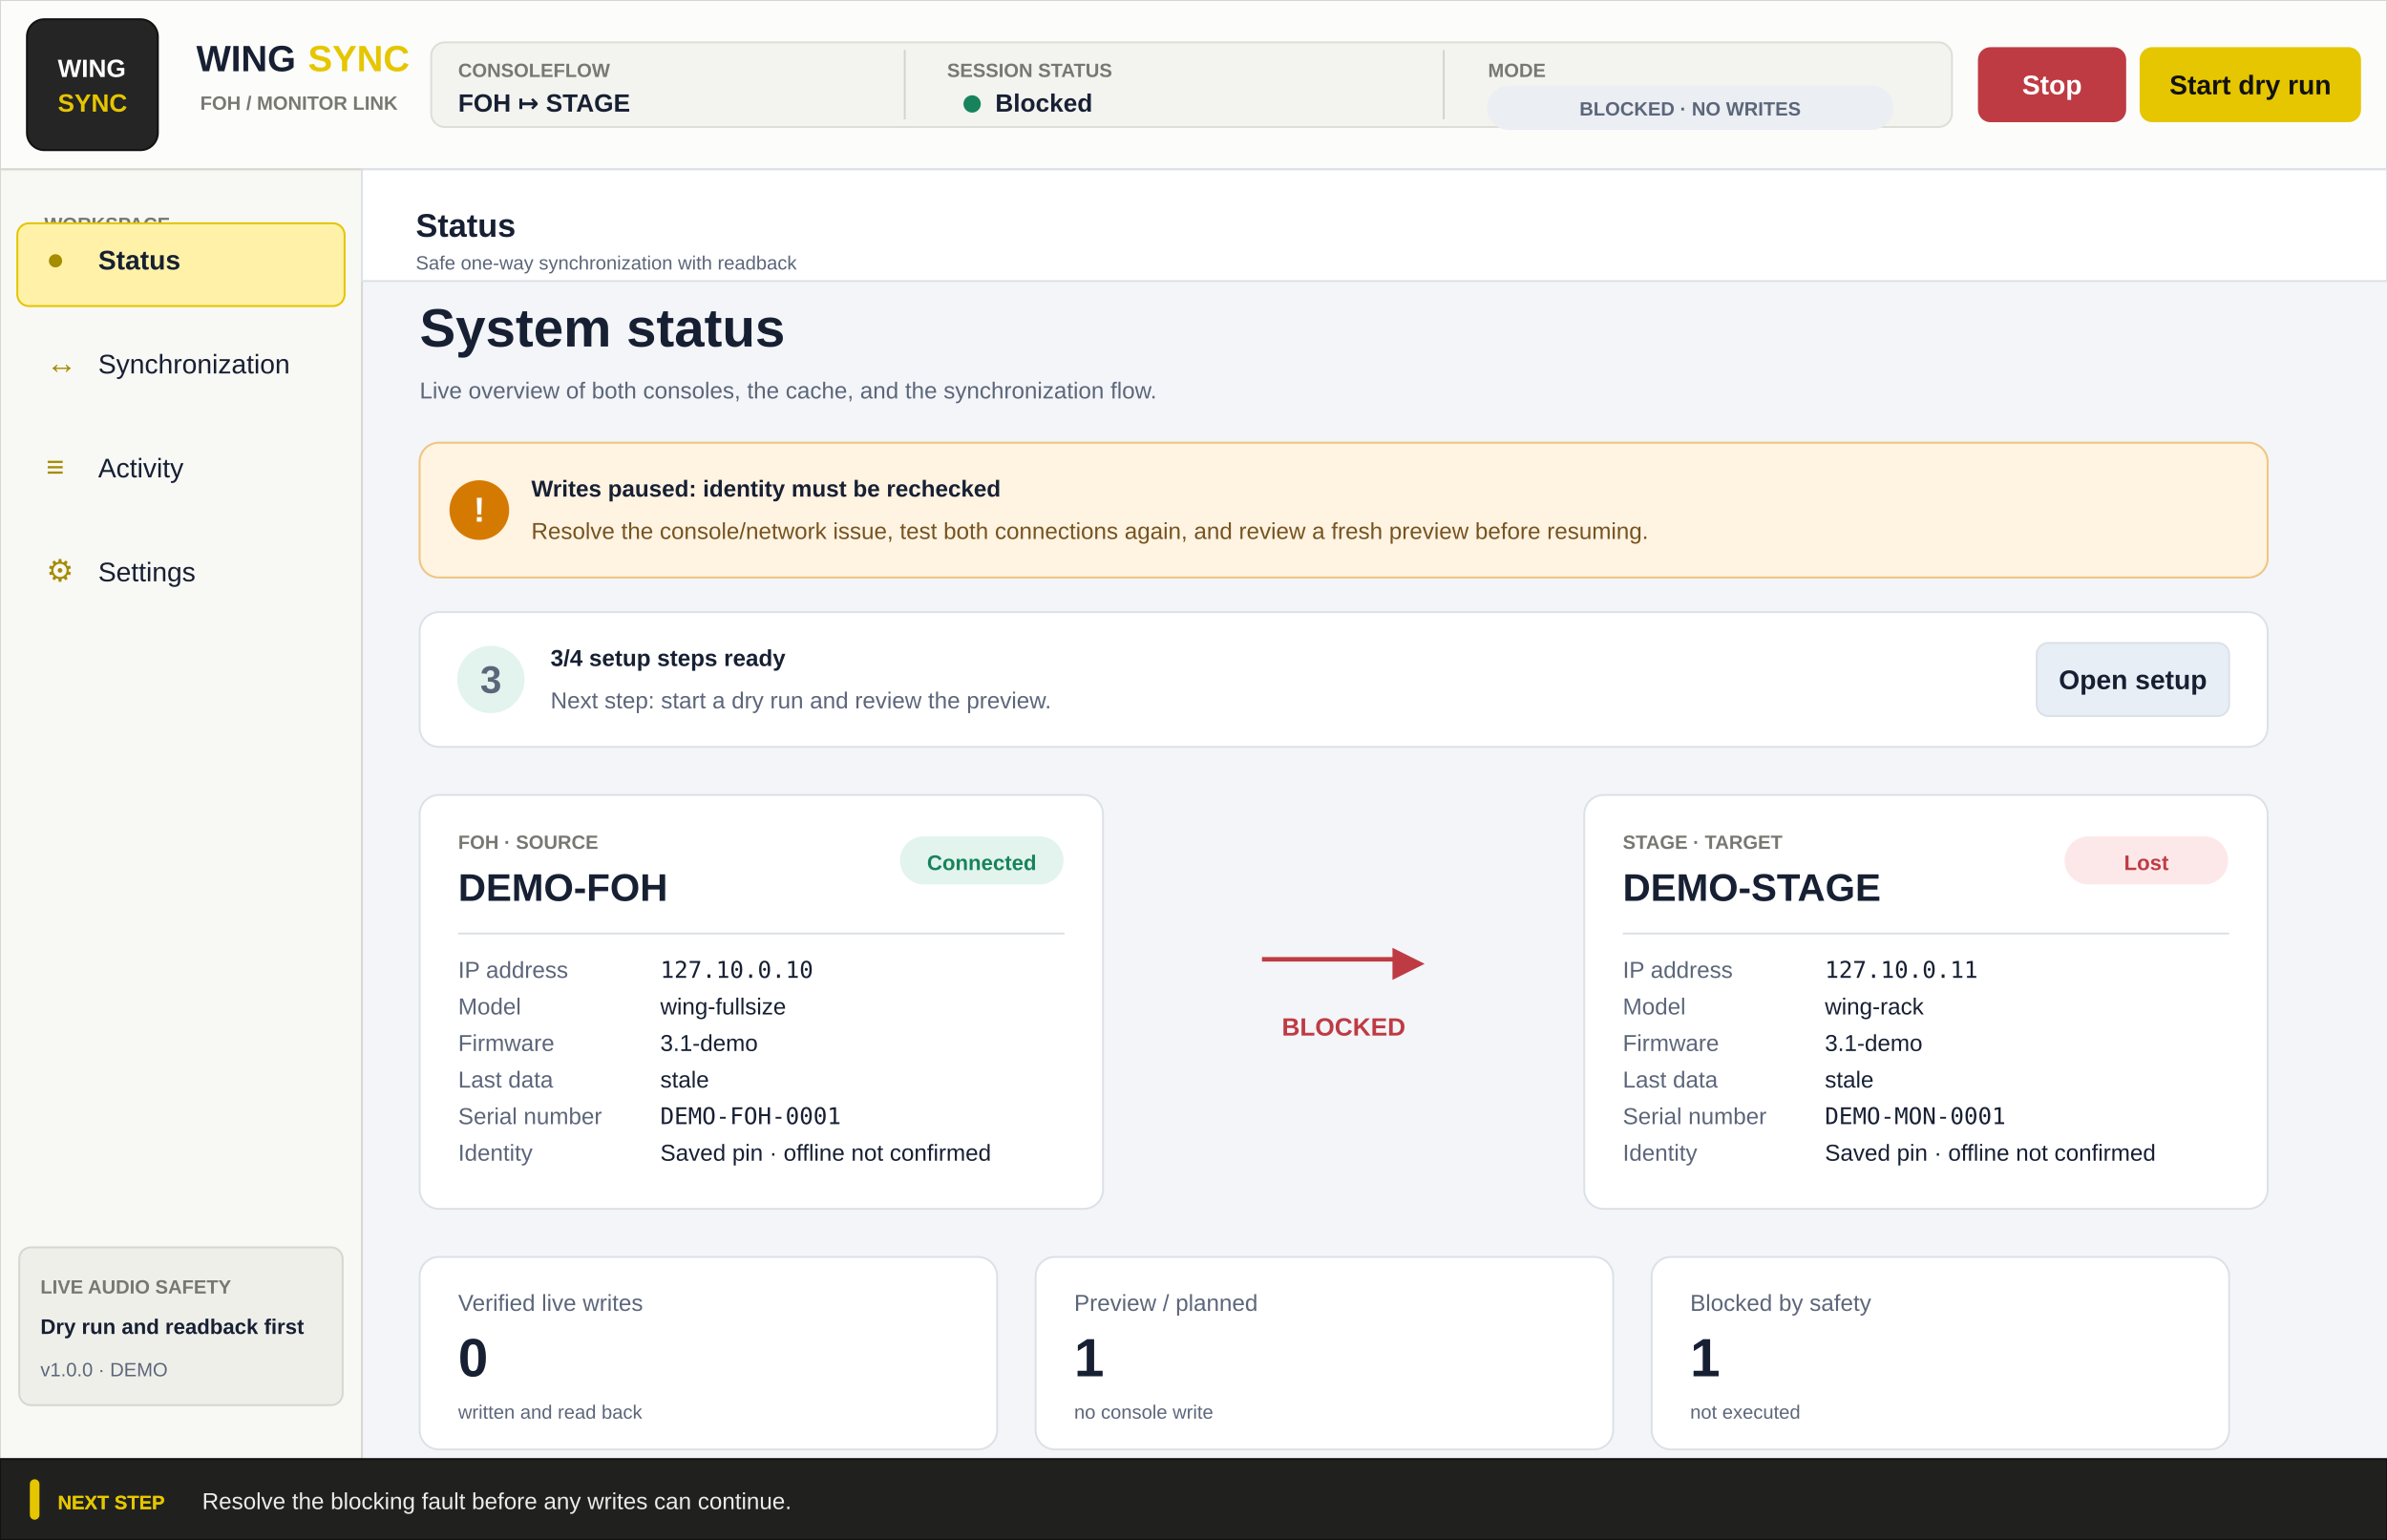
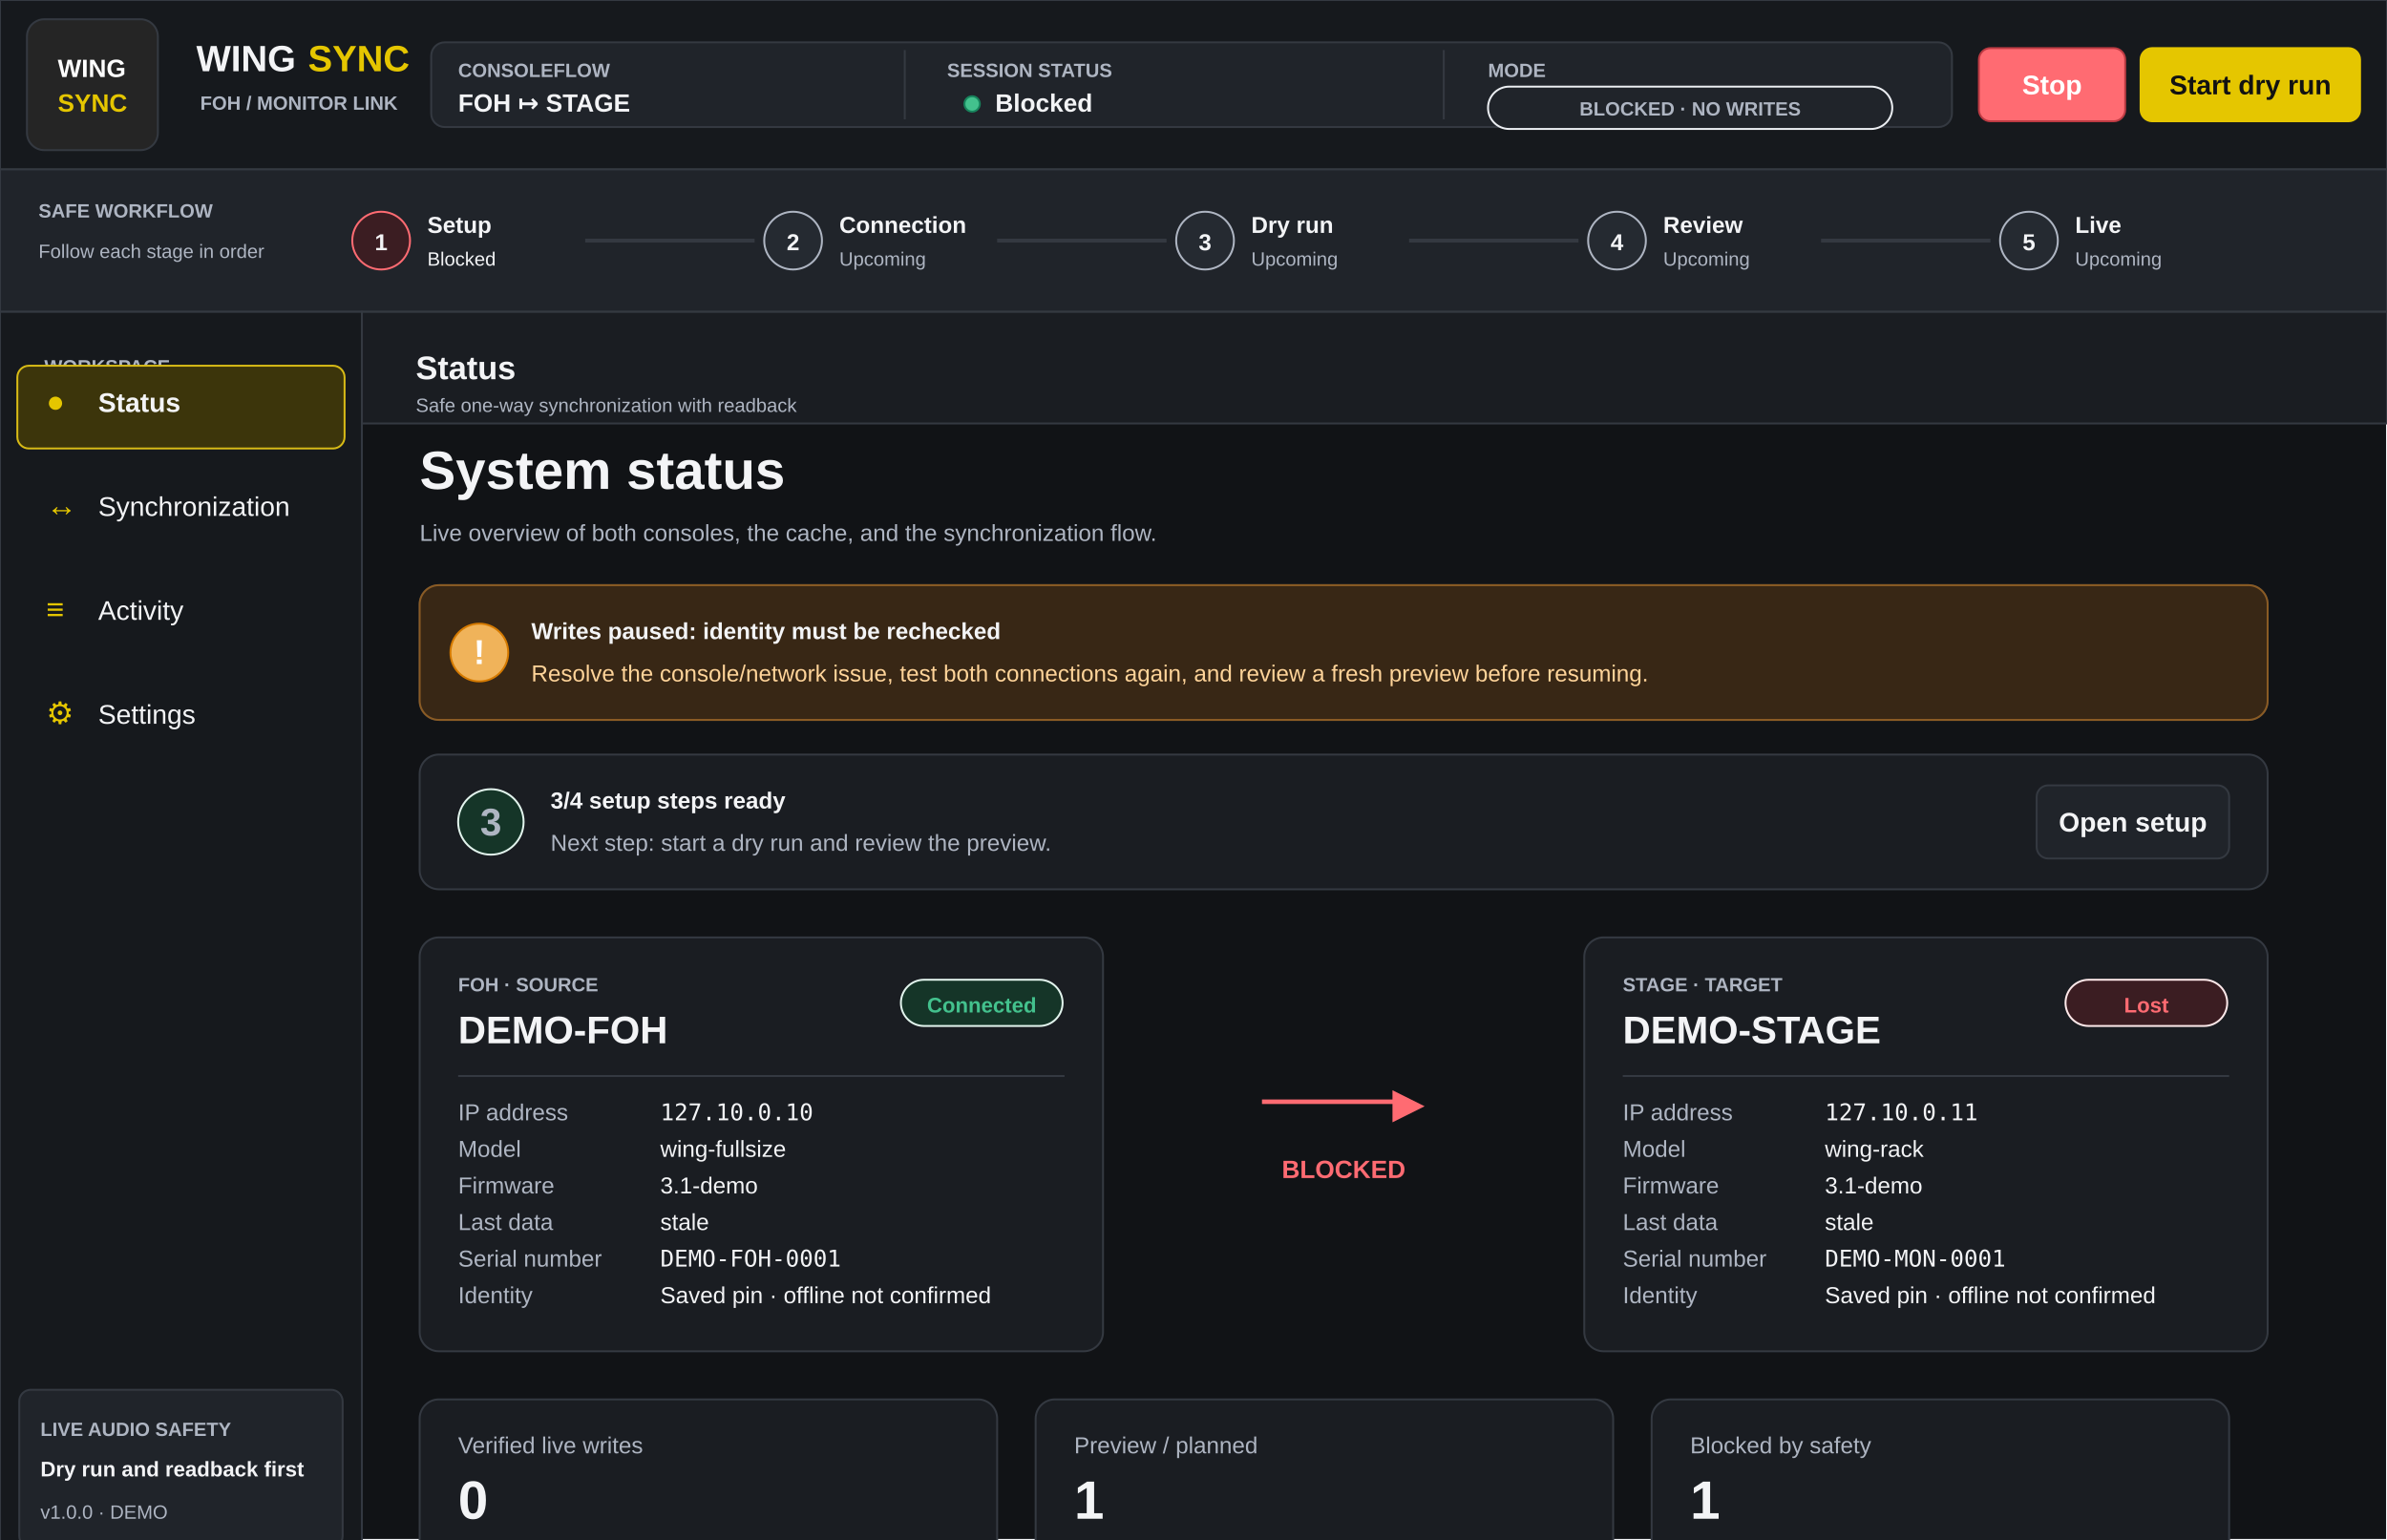
<svg xmlns="http://www.w3.org/2000/svg" width="1240" height="800" viewBox="0 0 1240 800">
  <style>text{font-family:Segoe UI,Arial,sans-serif;fill:#172033}.small{font-size:12px}.tiny{font-size:10px}.label{font-size:10px;font-weight:700;fill:#777872}.muted{fill:#5c667a}.title{font-size:28px;font-weight:650}.h{font-size:17px;font-weight:650}.mono{font-family:Consolas,monospace}.bold{font-weight:700}.btn{font-size:14px;font-weight:650}.num{font-size:28px;font-weight:650}</style>
+   <style>text{fill:#F3F4F6}.label,.muted{fill:#AEB5C2}[fill="#f3f5f8"]{fill:#111316}[fill="#fcfcfa"],[fill="#f8f8f5"]{fill:#16191D}[fill="#f3f3ef"],[fill="#efefea"],[fill="#e8eef5"],[fill="#ebeef2"],[fill="#fafafa"],[fill="#f1f2ee"]{fill:#20242A}rect[fill="#fff"],rect[fill="#ffffff"]{fill:#1A1D22}[fill="#fff2a8"]{fill:#3C350B}[fill="#e2f4ed"]{fill:#153528}[fill="#e3f1fb"]{fill:#152B3D}[fill="#fff3e2"]{fill:#382715}[fill="#fde8e9"]{fill:#3B1D22}[fill="#dfe4ec"]{fill:#0D0F12}[fill="#17835c"]{fill:#43C18D}[fill="#0b78d0"]{fill:#4EA8DE}[fill="#be3b43"]{fill:#FF6B72}[fill="#b46b08"],[fill="#d57a00"]{fill:#F0B35A}[fill="#a58c00"]{fill:#E5C600}[stroke="#d7d7d1"],[stroke="#deded8"],[stroke="#d4d4ce"],[stroke="#dce1e8"],[stroke="#b8c1ce"],[stroke="#e9ecf1"],[stroke="#d9dad4"],[stroke="#687386"],[stroke="#111111"]{stroke:#343941}[stroke="#e4c400"]{stroke:#D8BB16}[stroke="#f0c67f"]{stroke:#8A5B24}[style*="fill:#172033"]{fill:#F3F4F6!important}[style*="fill:#5c667a"]{fill:#AEB5C2!important}[style*="fill:#17835c"]{fill:#43C18D!important}[style*="fill:#0b78d0"]{fill:#4EA8DE!important}[style*="fill:#be3b43"]{fill:#FF6B72!important}[style*="fill:#b46b08"]{fill:#F0B35A!important}[style*="fill:#a58c00"]{fill:#E5C600!important}[style*="fill:#76531f"]{fill:#FFD499!important}[style*="fill:#ecece8"]{fill:#F3F4F6!important}</style>
  <rect x="0" y="0" width="1240" height="800" rx="0" fill="#f3f5f8" stroke="#f3f5f8" stroke-width="1" />
  <rect x="0" y="0" width="1240" height="88" rx="0" fill="#fcfcfa" stroke="#d7d7d1" stroke-width="1" />
  <rect x="14" y="10" width="68" height="68" rx="9" fill="#252525" stroke="#111111" stroke-width="1" />
  <text x="30" y="40" class="bold" style="fill:#fff;font-size:13px;">WING</text>
  <text x="30" y="58" class="bold" style="fill:#e5c600;font-size:13px;">SYNC</text>
  <text x="102" y="37" class="bold" style="font-size:19px;">WING</text>
  <text x="160" y="37" class="bold" style="fill:#e5c600;font-size:19px;">SYNC</text>
  <text x="104" y="57" class="label" style="">FOH / MONITOR LINK</text>
  <rect x="224" y="22" width="790" height="44" rx="7" fill="#f3f3ef" stroke="#deded8" stroke-width="1" />
  <text x="238" y="40" class="label" style="">CONSOLEFLOW</text>
  <text x="238" y="58" class="bold" style="font-size:13px;">FOH ↦ STAGE</text>
  <line x1="470" y1="26" x2="470" y2="62" stroke="#d4d4ce" stroke-width="1" />
  <text x="492" y="40" class="label" style="">SESSION STATUS</text>
  <circle cx="505" cy="54" r="4" fill="#17835c" stroke="#17835c" />
  <text x="517" y="58" class="bold" style="font-size:13px;">Blocked</text>
  <line x1="750" y1="26" x2="750" y2="62" stroke="#d4d4ce" stroke-width="1" />
  <text x="773" y="40" class="label" style="">MODE</text>
  <rect x="773" y="45" width="210" height="22" rx="11" fill="#ebeef2" stroke="#ebeef2" stroke-width="1" />
  <text x="878" y="60" class="bold" style="fill:#5c667a;font-size:10px;text-anchor:middle;">BLOCKED · NO WRITES</text>
  <rect x="1028" y="25" width="76" height="38" rx="6" fill="#be3b43" stroke="#be3b43" stroke-width="1" />
  <text x="1066" y="49" class="btn" style="fill:#fff;font-size:14px;text-anchor:middle;">Stop</text>
  <rect x="1112" y="25" width="114" height="38" rx="6" fill="#e5c600" stroke="#e5c600" stroke-width="1" />
  <text x="1169" y="49" class="btn" style="fill:#121212;font-size:14px;text-anchor:middle;">Start dry run</text>
-   <rect x="0" y="88" width="188" height="670" rx="0" fill="#f8f8f5" stroke="#d7d7d1" stroke-width="1" />
-   <text x="23" y="120" class="label" style="">WORKSPACE</text>
-   <rect x="9" y="116" width="170" height="43" rx="6" fill="#fff2a8" stroke="#e4c400" stroke-width="1" />
-   <text x="24" y="140" class="bold" style="fill:#a58c00;font-size:16px;">●</text>
-   <text x="51" y="140" class="bold" style="font-size:14px;">Status</text>
-   <text x="24" y="194" class="bold" style="fill:#a58c00;font-size:16px;">↔</text>
-   <text x="51" y="194" class="" style="font-size:14px;">Synchronization</text>
-   <text x="24" y="248" class="bold" style="fill:#a58c00;font-size:16px;">≡</text>
-   <text x="51" y="248" class="" style="font-size:14px;">Activity</text>
-   <text x="24" y="302" class="bold" style="fill:#a58c00;font-size:16px;">⚙</text>
-   <text x="51" y="302" class="" style="font-size:14px;">Settings</text>
-   <rect x="10" y="648" width="168" height="82" rx="6" fill="#efefea" stroke="#d7d7d1" stroke-width="1" />
-   <text x="21" y="672" class="label" style="">LIVE AUDIO SAFETY</text>
-   <text x="21" y="693" class="bold" style="font-size:11px;">Dry run and readback first</text>
-   <text x="21" y="715" class="tiny" style="fill:#5c667a;">v1.0.0 · DEMO</text>
-   <rect x="188" y="88" width="1052" height="58" rx="0" fill="#fff" stroke="#dce1e8" stroke-width="1" />
-   <text x="216" y="123" class="h" style="">Status</text>
-   <text x="216" y="140" class="tiny" style="fill:#5c667a;">Safe one-way synchronization with readback</text>
-   <rect x="0" y="758" width="1240" height="42" rx="0" fill="#20211f" stroke="#111211" stroke-width="1" />
-   <rect x="16" y="769" width="4" height="20" rx="2" fill="#e5c600" stroke="#e5c600" stroke-width="1" />
-   <text x="30" y="784" class="label" style="fill:#e5c600;">NEXT STEP</text>
-   <text x="218" y="180" class="title" style="">System status</text>
-   <text x="218" y="207" class="small" style="fill:#5c667a;">Live overview of both consoles, the cache, and the synchronization flow.</text>
-   <rect x="218" y="230" width="960" height="70" rx="10" fill="#ffffff" stroke="#dce1e8" stroke-width="1" />
-   <rect x="218" y="230" width="960" height="70" rx="10" fill="#fff3e2" stroke="#f0c67f" stroke-width="1" />
-   <circle cx="249" cy="265" r="15" fill="#d57a00" stroke="#d57a00" />
-   <text x="249" y="271" class="bold" style="fill:#fff;font-size:18px;text-anchor:middle;">!</text>
-   <text x="276" y="258" class="bold" style="">Writes paused: identity must be rechecked</text>
-   <text x="276" y="280" class="small" style="fill:#76531f;">Resolve the console/network issue, test both connections again, and review a fresh preview before resuming.</text>
-   <rect x="218" y="318" width="960" height="70" rx="10" fill="#ffffff" stroke="#dce1e8" stroke-width="1" />
-   <rect x="238" y="336" width="34" height="34" rx="17" fill="#e2f4ed" stroke="#e2f4ed" stroke-width="1" />
-   <text x="255" y="360" class="bold" style="fill:#5c667a;font-size:20px;text-anchor:middle;">3</text>
-   <text x="286" y="346" class="bold" style="">3/4 setup steps ready</text>
-   <text x="286" y="368" class="small" style="fill:#5c667a;">Next step: start a dry run and review the preview.</text>
-   <rect x="1058" y="334" width="100" height="38" rx="6" fill="#e8eef5" stroke="#dce1e8" stroke-width="1" />
-   <text x="1108.0" y="358" class="btn" style="fill:#172033;font-size:14px;text-anchor:middle;">Open setup</text>
-   <rect x="218" y="413" width="355" height="215" rx="10" fill="#ffffff" stroke="#dce1e8" stroke-width="1" />
-   <text x="238" y="441" class="label" style="">FOH · SOURCE</text>
-   <text x="238" y="468" class="bold" style="font-size:20px;">DEMO-FOH</text>
-   <rect x="468" y="435" width="84" height="24" rx="12" fill="#e2f4ed" stroke="#e2f4ed" stroke-width="1" />
-   <text x="510" y="452" class="bold" style="fill:#17835c;font-size:11px;text-anchor:middle;">Connected</text>
-   <line x1="238" y1="485" x2="553" y2="485" stroke="#dce1e8" stroke-width="1" />
-   <text x="238" y="508" class="small" style="fill:#5c667a;">IP address</text>
-   <text x="343" y="508" class="mono" style="">127.10.0.10</text>
-   <text x="238" y="527" class="small" style="fill:#5c667a;">Model</text>
-   <text x="343" y="527" class="small" style="">wing-fullsize</text>
-   <text x="238" y="546" class="small" style="fill:#5c667a;">Firmware</text>
-   <text x="343" y="546" class="small" style="">3.1-demo</text>
-   <text x="238" y="565" class="small" style="fill:#5c667a;">Last data</text>
-   <text x="343" y="565" class="small" style="">stale</text>
-   <text x="238" y="584" class="small" style="fill:#5c667a;">Serial number</text>
-   <text x="343" y="584" class="mono" style="">DEMO-FOH-0001</text>
-   <text x="238" y="603" class="small" style="fill:#5c667a;">Identity</text>
-   <text x="343" y="603" class="small" style="">Saved pin · offline not confirmed</text>
-   <rect x="823" y="413" width="355" height="215" rx="10" fill="#ffffff" stroke="#dce1e8" stroke-width="1" />
-   <text x="843" y="441" class="label" style="">STAGE · TARGET</text>
-   <text x="843" y="468" class="bold" style="font-size:20px;">DEMO-STAGE</text>
-   <rect x="1073" y="435" width="84" height="24" rx="12" fill="#fde8e9" stroke="#fde8e9" stroke-width="1" />
-   <text x="1115" y="452" class="bold" style="fill:#be3b43;font-size:11px;text-anchor:middle;">Lost</text>
-   <line x1="843" y1="485" x2="1158" y2="485" stroke="#dce1e8" stroke-width="1" />
-   <text x="843" y="508" class="small" style="fill:#5c667a;">IP address</text>
-   <text x="948" y="508" class="mono" style="">127.10.0.11</text>
-   <text x="843" y="527" class="small" style="fill:#5c667a;">Model</text>
-   <text x="948" y="527" class="small" style="">wing-rack</text>
-   <text x="843" y="546" class="small" style="fill:#5c667a;">Firmware</text>
-   <text x="948" y="546" class="small" style="">3.1-demo</text>
-   <text x="843" y="565" class="small" style="fill:#5c667a;">Last data</text>
-   <text x="948" y="565" class="small" style="">stale</text>
-   <text x="843" y="584" class="small" style="fill:#5c667a;">Serial number</text>
-   <text x="948" y="584" class="mono" style="">DEMO-MON-0001</text>
-   <text x="843" y="603" class="small" style="fill:#5c667a;">Identity</text>
-   <text x="948" y="603" class="small" style="">Saved pin · offline not confirmed</text>
-   <text x="698" y="508" class="mono" style="fill:#be3b43;font-size:28px;text-anchor:middle;">────▶</text>
-   <text x="698" y="538" class="bold" style="fill:#be3b43;font-size:13px;text-anchor:middle;">BLOCKED</text>
-   <rect x="218" y="653" width="300" height="100" rx="10" fill="#ffffff" stroke="#dce1e8" stroke-width="1" />
-   <text x="238" y="681" class="small" style="fill:#5c667a;">Verified live writes</text>
-   <text x="238" y="715" class="num" style="">0</text>
-   <text x="238" y="737" class="tiny" style="fill:#5c667a;">written and read back</text>
-   <rect x="538" y="653" width="300" height="100" rx="10" fill="#ffffff" stroke="#dce1e8" stroke-width="1" />
-   <text x="558" y="681" class="small" style="fill:#5c667a;">Preview / planned</text>
-   <text x="558" y="715" class="num" style="">1</text>
-   <text x="558" y="737" class="tiny" style="fill:#5c667a;">no console write</text>
-   <rect x="858" y="653" width="300" height="100" rx="10" fill="#ffffff" stroke="#dce1e8" stroke-width="1" />
-   <text x="878" y="681" class="small" style="fill:#5c667a;">Blocked by safety</text>
-   <text x="878" y="715" class="num" style="">1</text>
-   <text x="878" y="737" class="tiny" style="fill:#5c667a;">not executed</text>
-   <text x="30" y="784" class="label" style="fill:#e5c600;">NEXT STEP</text>
-   <text x="105" y="784" class="small" style="fill:#ecece8;">Resolve the blocking fault before any writes can continue.</text>
+   <rect x="0" y="88" width="1240" height="74" fill="#20242A" stroke="#343941" />
+   <text x="20" y="113" class="label">SAFE WORKFLOW</text>
+   <text x="20" y="134" class="tiny muted">Follow each stage in order</text>
+   <line x1="304" y1="125" x2="392" y2="125" stroke="#343941" stroke-width="2" />
+   <line x1="518" y1="125" x2="606" y2="125" stroke="#343941" stroke-width="2" />
+   <line x1="732" y1="125" x2="820" y2="125" stroke="#343941" stroke-width="2" />
+   <line x1="946" y1="125" x2="1034" y2="125" stroke="#343941" stroke-width="2" />
+   <circle cx="198" cy="125" r="15" fill="#3B1D22" stroke="#FF6B72" />
+   <text x="198" y="130" class="bold" text-anchor="middle">1</text>
+   <text x="222" y="121" class="bold small">Setup</text>
+   <text x="222" y="138" class="tiny" fill="#FF6B72">Blocked</text>
+   <circle cx="412" cy="125" r="15" fill="#252A31" stroke="#AEB5C2" />
+   <text x="412" y="130" class="bold" text-anchor="middle">2</text>
+   <text x="436" y="121" class="bold small">Connection</text>
+   <text x="436" y="138" class="tiny muted">Upcoming</text>
+   <circle cx="626" cy="125" r="15" fill="#252A31" stroke="#AEB5C2" />
+   <text x="626" y="130" class="bold" text-anchor="middle">3</text>
+   <text x="650" y="121" class="bold small">Dry run</text>
+   <text x="650" y="138" class="tiny muted">Upcoming</text>
+   <circle cx="840" cy="125" r="15" fill="#252A31" stroke="#AEB5C2" />
+   <text x="840" y="130" class="bold" text-anchor="middle">4</text>
+   <text x="864" y="121" class="bold small">Review</text>
+   <text x="864" y="138" class="tiny muted">Upcoming</text>
+   <circle cx="1054" cy="125" r="15" fill="#252A31" stroke="#AEB5C2" />
+   <text x="1054" y="130" class="bold" text-anchor="middle">5</text>
+   <text x="1078" y="121" class="bold small">Live</text>
+   <text x="1078" y="138" class="tiny muted">Upcoming</text>
+   <g transform="translate(0 74)">
+     <rect x="0" y="88" width="188" height="670" rx="0" fill="#f8f8f5" stroke="#d7d7d1" stroke-width="1" />
+     <text x="23" y="120" class="label" style="">WORKSPACE</text>
+     <rect x="9" y="116" width="170" height="43" rx="6" fill="#fff2a8" stroke="#e4c400" stroke-width="1" />
+     <text x="24" y="140" class="bold" style="fill:#a58c00;font-size:16px;">●</text>
+     <text x="51" y="140" class="bold" style="font-size:14px;">Status</text>
+     <text x="24" y="194" class="bold" style="fill:#a58c00;font-size:16px;">↔</text>
+     <text x="51" y="194" class="" style="font-size:14px;">Synchronization</text>
+     <text x="24" y="248" class="bold" style="fill:#a58c00;font-size:16px;">≡</text>
+     <text x="51" y="248" class="" style="font-size:14px;">Activity</text>
+     <text x="24" y="302" class="bold" style="fill:#a58c00;font-size:16px;">⚙</text>
+     <text x="51" y="302" class="" style="font-size:14px;">Settings</text>
+     <rect x="10" y="648" width="168" height="82" rx="6" fill="#efefea" stroke="#d7d7d1" stroke-width="1" />
+     <text x="21" y="672" class="label" style="">LIVE AUDIO SAFETY</text>
+     <text x="21" y="693" class="bold" style="font-size:11px;">Dry run and readback first</text>
+     <text x="21" y="715" class="tiny" style="fill:#5c667a;">v1.0.0 · DEMO</text>
+     <rect x="188" y="88" width="1052" height="58" rx="0" fill="#fff" stroke="#dce1e8" stroke-width="1" />
+     <text x="216" y="123" class="h" style="">Status</text>
+     <text x="216" y="140" class="tiny" style="fill:#5c667a;">Safe one-way synchronization with readback</text>
+     <rect x="0" y="758" width="1240" height="42" rx="0" fill="#20211f" stroke="#111211" stroke-width="1" />
+     <rect x="16" y="769" width="4" height="20" rx="2" fill="#e5c600" stroke="#e5c600" stroke-width="1" />
+     <text x="30" y="784" class="label" style="fill:#e5c600;">NEXT STEP</text>
+     <text x="218" y="180" class="title" style="">System status</text>
+     <text x="218" y="207" class="small" style="fill:#5c667a;">Live overview of both consoles, the cache, and the synchronization flow.</text>
+     <rect x="218" y="230" width="960" height="70" rx="10" fill="#ffffff" stroke="#dce1e8" stroke-width="1" />
+     <rect x="218" y="230" width="960" height="70" rx="10" fill="#fff3e2" stroke="#f0c67f" stroke-width="1" />
+     <circle cx="249" cy="265" r="15" fill="#d57a00" stroke="#d57a00" />
+     <text x="249" y="271" class="bold" style="fill:#fff;font-size:18px;text-anchor:middle;">!</text>
+     <text x="276" y="258" class="bold" style="">Writes paused: identity must be rechecked</text>
+     <text x="276" y="280" class="small" style="fill:#76531f;">Resolve the console/network issue, test both connections again, and review a fresh preview before resuming.</text>
+     <rect x="218" y="318" width="960" height="70" rx="10" fill="#ffffff" stroke="#dce1e8" stroke-width="1" />
+     <rect x="238" y="336" width="34" height="34" rx="17" fill="#e2f4ed" stroke="#e2f4ed" stroke-width="1" />
+     <text x="255" y="360" class="bold" style="fill:#5c667a;font-size:20px;text-anchor:middle;">3</text>
+     <text x="286" y="346" class="bold" style="">3/4 setup steps ready</text>
+     <text x="286" y="368" class="small" style="fill:#5c667a;">Next step: start a dry run and review the preview.</text>
+     <rect x="1058" y="334" width="100" height="38" rx="6" fill="#e8eef5" stroke="#dce1e8" stroke-width="1" />
+     <text x="1108.0" y="358" class="btn" style="fill:#172033;font-size:14px;text-anchor:middle;">Open setup</text>
+     <rect x="218" y="413" width="355" height="215" rx="10" fill="#ffffff" stroke="#dce1e8" stroke-width="1" />
+     <text x="238" y="441" class="label" style="">FOH · SOURCE</text>
+     <text x="238" y="468" class="bold" style="font-size:20px;">DEMO-FOH</text>
+     <rect x="468" y="435" width="84" height="24" rx="12" fill="#e2f4ed" stroke="#e2f4ed" stroke-width="1" />
+     <text x="510" y="452" class="bold" style="fill:#17835c;font-size:11px;text-anchor:middle;">Connected</text>
+     <line x1="238" y1="485" x2="553" y2="485" stroke="#dce1e8" stroke-width="1" />
+     <text x="238" y="508" class="small" style="fill:#5c667a;">IP address</text>
+     <text x="343" y="508" class="mono" style="">127.10.0.10</text>
+     <text x="238" y="527" class="small" style="fill:#5c667a;">Model</text>
+     <text x="343" y="527" class="small" style="">wing-fullsize</text>
+     <text x="238" y="546" class="small" style="fill:#5c667a;">Firmware</text>
+     <text x="343" y="546" class="small" style="">3.1-demo</text>
+     <text x="238" y="565" class="small" style="fill:#5c667a;">Last data</text>
+     <text x="343" y="565" class="small" style="">stale</text>
+     <text x="238" y="584" class="small" style="fill:#5c667a;">Serial number</text>
+     <text x="343" y="584" class="mono" style="">DEMO-FOH-0001</text>
+     <text x="238" y="603" class="small" style="fill:#5c667a;">Identity</text>
+     <text x="343" y="603" class="small" style="">Saved pin · offline not confirmed</text>
+     <rect x="823" y="413" width="355" height="215" rx="10" fill="#ffffff" stroke="#dce1e8" stroke-width="1" />
+     <text x="843" y="441" class="label" style="">STAGE · TARGET</text>
+     <text x="843" y="468" class="bold" style="font-size:20px;">DEMO-STAGE</text>
+     <rect x="1073" y="435" width="84" height="24" rx="12" fill="#fde8e9" stroke="#fde8e9" stroke-width="1" />
+     <text x="1115" y="452" class="bold" style="fill:#be3b43;font-size:11px;text-anchor:middle;">Lost</text>
+     <line x1="843" y1="485" x2="1158" y2="485" stroke="#dce1e8" stroke-width="1" />
+     <text x="843" y="508" class="small" style="fill:#5c667a;">IP address</text>
+     <text x="948" y="508" class="mono" style="">127.10.0.11</text>
+     <text x="843" y="527" class="small" style="fill:#5c667a;">Model</text>
+     <text x="948" y="527" class="small" style="">wing-rack</text>
+     <text x="843" y="546" class="small" style="fill:#5c667a;">Firmware</text>
+     <text x="948" y="546" class="small" style="">3.1-demo</text>
+     <text x="843" y="565" class="small" style="fill:#5c667a;">Last data</text>
+     <text x="948" y="565" class="small" style="">stale</text>
+     <text x="843" y="584" class="small" style="fill:#5c667a;">Serial number</text>
+     <text x="948" y="584" class="mono" style="">DEMO-MON-0001</text>
+     <text x="843" y="603" class="small" style="fill:#5c667a;">Identity</text>
+     <text x="948" y="603" class="small" style="">Saved pin · offline not confirmed</text>
+     <text x="698" y="508" class="mono" style="fill:#be3b43;font-size:28px;text-anchor:middle;">────▶</text>
+     <text x="698" y="538" class="bold" style="fill:#be3b43;font-size:13px;text-anchor:middle;">BLOCKED</text>
+     <rect x="218" y="653" width="300" height="100" rx="10" fill="#ffffff" stroke="#dce1e8" stroke-width="1" />
+     <text x="238" y="681" class="small" style="fill:#5c667a;">Verified live writes</text>
+     <text x="238" y="715" class="num" style="">0</text>
+     <text x="238" y="737" class="tiny" style="fill:#5c667a;">written and read back</text>
+     <rect x="538" y="653" width="300" height="100" rx="10" fill="#ffffff" stroke="#dce1e8" stroke-width="1" />
+     <text x="558" y="681" class="small" style="fill:#5c667a;">Preview / planned</text>
+     <text x="558" y="715" class="num" style="">1</text>
+     <text x="558" y="737" class="tiny" style="fill:#5c667a;">no console write</text>
+     <rect x="858" y="653" width="300" height="100" rx="10" fill="#ffffff" stroke="#dce1e8" stroke-width="1" />
+     <text x="878" y="681" class="small" style="fill:#5c667a;">Blocked by safety</text>
+     <text x="878" y="715" class="num" style="">1</text>
+     <text x="878" y="737" class="tiny" style="fill:#5c667a;">not executed</text>
+     <text x="30" y="784" class="label" style="fill:#e5c600;">NEXT STEP</text>
+     <text x="105" y="784" class="small" style="fill:#ecece8;">Resolve the blocking fault before any writes can continue.</text>
+   </g>
</svg>
